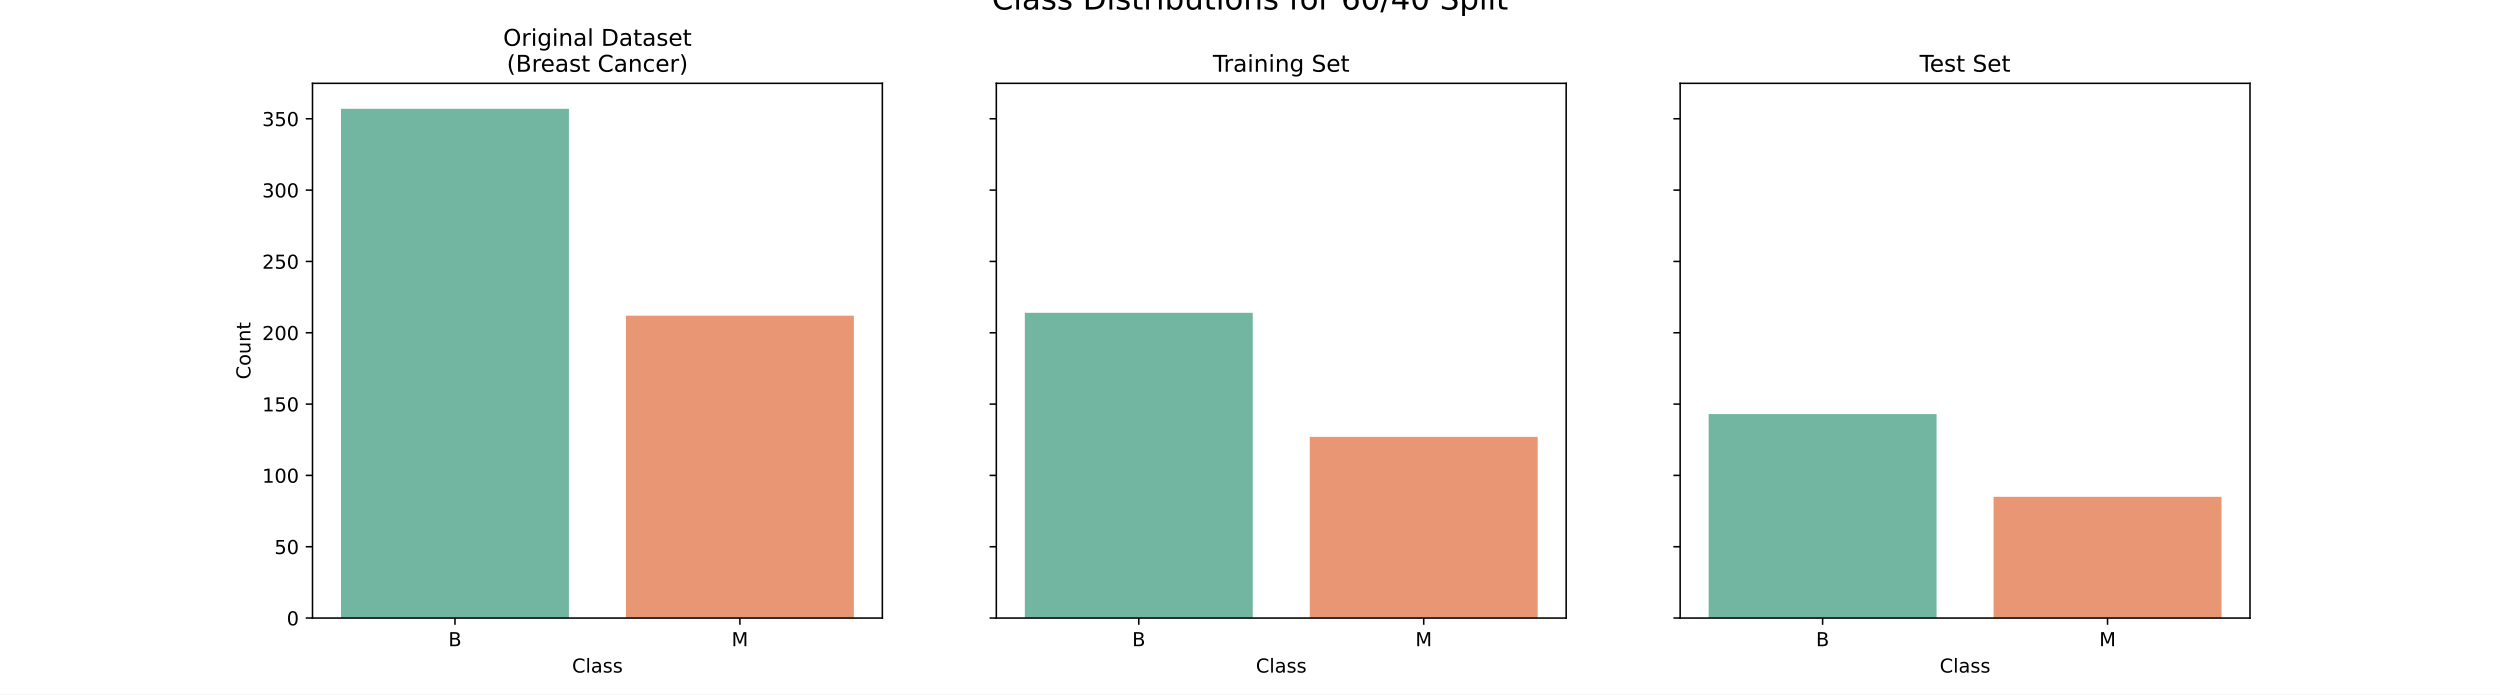
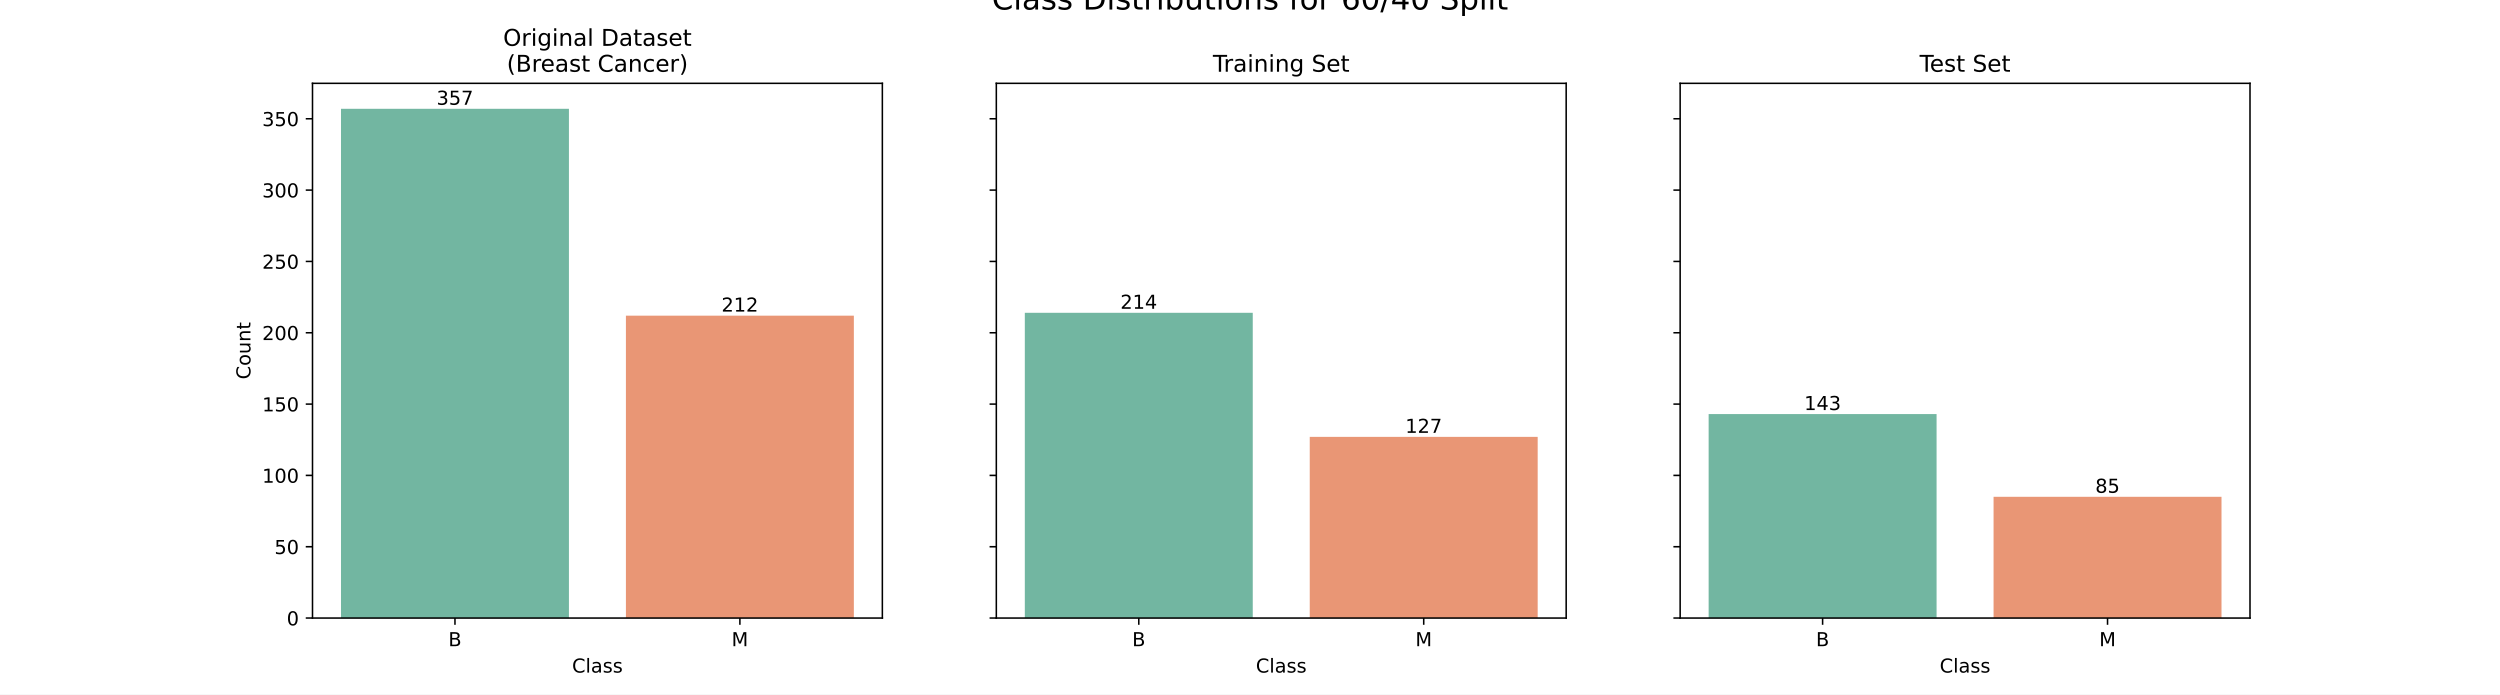
<svg xmlns="http://www.w3.org/2000/svg" xmlns:xlink="http://www.w3.org/1999/xlink" width="1296pt" height="360pt" viewBox="0 0 1296 360" version="1.1">
  <defs>
    <style type="text/css">*{stroke-linejoin: round; stroke-linecap: butt}</style>
  </defs>
  <g id="figure_1">
    <g id="patch_1">
      <path d="M 0 360  L 1296 360  L 1296 0  L 0 0  z " style="fill: #ffffff" />
    </g>
    <g id="axes_1">
      <g id="patch_2">
        <path d="M 162 320.4  L 457.412 320.4  L 457.412 43.2  L 162 43.2  z " style="fill: #ffffff" />
      </g>
      <g id="patch_3">
-         <path d="M 324.476 320.4  L 442.641 320.4  L 442.641 163.627  L 324.476 163.627  z " clip-path="url(#pa982bace23)" style="fill: #e99675" />
+         <path d="M 324.476 320.4  L 442.641 320.4  L 442.641 163.627  L 324.476 163.627  z " clip-path="url(#pba966258ca)" style="fill: #e99675" />
      </g>
      <g id="patch_4">
-         <path d="M 176.771 320.4  L 294.935 320.4  L 294.935 56.4  L 176.771 56.4  z " clip-path="url(#pa982bace23)" style="fill: #72b6a1" />
+         <path d="M 176.771 320.4  L 294.935 320.4  L 294.935 56.4  L 176.771 56.4  z " clip-path="url(#pba966258ca)" style="fill: #72b6a1" />
      </g>
      <g id="matplotlib.axis_1">
        <g id="xtick_1">
          <g id="line2d_1">
            <defs>
-               <path id="m9141a16827" d="M 0 0  L 0 3.5  " style="stroke: #000000; stroke-width: 0.8" />
+               <path id="mb789d25dbd" d="M 0 0  L 0 3.5  " style="stroke: #000000; stroke-width: 0.8" />
            </defs>
            <g>
-               <use xlink:href="#m9141a16827" x="235.853" y="320.4" style="stroke: #000000; stroke-width: 0.8" />
+               <use xlink:href="#mb789d25dbd" x="235.853" y="320.4" style="stroke: #000000; stroke-width: 0.8" />
            </g>
          </g>
          <g id="text_1">
            <g transform="translate(232.4225 334.9984) scale(0.1 -0.1)">
              <defs>
                <path id="DejaVuSans-42" d="M 1259 2228  L 1259 519  L 2272 519  Q 2781 519 3026 730  Q 3272 941 3272 1375  Q 3272 1813 3026 2020  Q 2781 2228 2272 2228  L 1259 2228  z M 1259 4147  L 1259 2741  L 2194 2741  Q 2656 2741 2882 2914  Q 3109 3088 3109 3444  Q 3109 3797 2882 3972  Q 2656 4147 2194 4147  L 1259 4147  z M 628 4666  L 2241 4666  Q 2963 4666 3353 4366  Q 3744 4066 3744 3513  Q 3744 3084 3544 2831  Q 3344 2578 2956 2516  Q 3422 2416 3680 2098  Q 3938 1781 3938 1306  Q 3938 681 3513 340  Q 3088 0 2303 0  L 628 0  L 628 4666  z " transform="scale(0.015625)" />
              </defs>
              <use xlink:href="#DejaVuSans-42" />
            </g>
          </g>
        </g>
        <g id="xtick_2">
          <g id="line2d_2">
            <g>
-               <use xlink:href="#m9141a16827" x="383.559" y="320.4" style="stroke: #000000; stroke-width: 0.8" />
+               <use xlink:href="#mb789d25dbd" x="383.559" y="320.4" style="stroke: #000000; stroke-width: 0.8" />
            </g>
          </g>
          <g id="text_2">
            <g transform="translate(379.2448 334.9984) scale(0.1 -0.1)">
              <defs>
                <path id="DejaVuSans-4d" d="M 628 4666  L 1569 4666  L 2759 1491  L 3956 4666  L 4897 4666  L 4897 0  L 4281 0  L 4281 4097  L 3078 897  L 2444 897  L 1241 4097  L 1241 0  L 628 0  L 628 4666  z " transform="scale(0.015625)" />
              </defs>
              <use xlink:href="#DejaVuSans-4d" />
            </g>
          </g>
        </g>
        <g id="text_3">
          <g transform="translate(296.552 348.6766) scale(0.1 -0.1)">
            <defs>
              <path id="DejaVuSans-43" d="M 4122 4306  L 4122 3641  Q 3803 3938 3442 4084  Q 3081 4231 2675 4231  Q 1875 4231 1450 3742  Q 1025 3253 1025 2328  Q 1025 1406 1450 917  Q 1875 428 2675 428  Q 3081 428 3442 575  Q 3803 722 4122 1019  L 4122 359  Q 3791 134 3420 21  Q 3050 -91 2638 -91  Q 1578 -91 968 557  Q 359 1206 359 2328  Q 359 3453 968 4101  Q 1578 4750 2638 4750  Q 3056 4750 3426 4639  Q 3797 4528 4122 4306  z " transform="scale(0.015625)" />
              <path id="DejaVuSans-6c" d="M 603 4863  L 1178 4863  L 1178 0  L 603 0  L 603 4863  z " transform="scale(0.015625)" />
              <path id="DejaVuSans-61" d="M 2194 1759  Q 1497 1759 1228 1600  Q 959 1441 959 1056  Q 959 750 1161 570  Q 1363 391 1709 391  Q 2188 391 2477 730  Q 2766 1069 2766 1631  L 2766 1759  L 2194 1759  z M 3341 1997  L 3341 0  L 2766 0  L 2766 531  Q 2569 213 2275 61  Q 1981 -91 1556 -91  Q 1019 -91 701 211  Q 384 513 384 1019  Q 384 1609 779 1909  Q 1175 2209 1959 2209  L 2766 2209  L 2766 2266  Q 2766 2663 2505 2880  Q 2244 3097 1772 3097  Q 1472 3097 1187 3025  Q 903 2953 641 2809  L 641 3341  Q 956 3463 1253 3523  Q 1550 3584 1831 3584  Q 2591 3584 2966 3190  Q 3341 2797 3341 1997  z " transform="scale(0.015625)" />
              <path id="DejaVuSans-73" d="M 2834 3397  L 2834 2853  Q 2591 2978 2328 3040  Q 2066 3103 1784 3103  Q 1356 3103 1142 2972  Q 928 2841 928 2578  Q 928 2378 1081 2264  Q 1234 2150 1697 2047  L 1894 2003  Q 2506 1872 2764 1633  Q 3022 1394 3022 966  Q 3022 478 2636 193  Q 2250 -91 1575 -91  Q 1294 -91 989 -36  Q 684 19 347 128  L 347 722  Q 666 556 975 473  Q 1284 391 1588 391  Q 1994 391 2212 530  Q 2431 669 2431 922  Q 2431 1156 2273 1281  Q 2116 1406 1581 1522  L 1381 1569  Q 847 1681 609 1914  Q 372 2147 372 2553  Q 372 3047 722 3315  Q 1072 3584 1716 3584  Q 2034 3584 2315 3537  Q 2597 3491 2834 3397  z " transform="scale(0.015625)" />
            </defs>
            <use xlink:href="#DejaVuSans-43" />
            <use xlink:href="#DejaVuSans-6c" x="69.824" />
            <use xlink:href="#DejaVuSans-61" x="97.607" />
            <use xlink:href="#DejaVuSans-73" x="158.887" />
            <use xlink:href="#DejaVuSans-73" x="210.986" />
          </g>
        </g>
      </g>
      <g id="matplotlib.axis_2">
        <g id="ytick_1">
          <g id="line2d_3">
            <defs>
-               <path id="mfd9e07ae45" d="M 0 0  L -3.5 0  " style="stroke: #000000; stroke-width: 0.8" />
+               <path id="m59ea15ca81" d="M 0 0  L -3.5 0  " style="stroke: #000000; stroke-width: 0.8" />
            </defs>
            <g>
-               <use xlink:href="#mfd9e07ae45" x="162" y="320.4" style="stroke: #000000; stroke-width: 0.8" />
+               <use xlink:href="#m59ea15ca81" x="162" y="320.4" style="stroke: #000000; stroke-width: 0.8" />
            </g>
          </g>
          <g id="text_4">
            <g transform="translate(148.6375 324.1992) scale(0.1 -0.1)">
              <defs>
                <path id="DejaVuSans-30" d="M 2034 4250  Q 1547 4250 1301 3770  Q 1056 3291 1056 2328  Q 1056 1369 1301 889  Q 1547 409 2034 409  Q 2525 409 2770 889  Q 3016 1369 3016 2328  Q 3016 3291 2770 3770  Q 2525 4250 2034 4250  z M 2034 4750  Q 2819 4750 3233 4129  Q 3647 3509 3647 2328  Q 3647 1150 3233 529  Q 2819 -91 2034 -91  Q 1250 -91 836 529  Q 422 1150 422 2328  Q 422 3509 836 4129  Q 1250 4750 2034 4750  z " transform="scale(0.015625)" />
              </defs>
              <use xlink:href="#DejaVuSans-30" />
            </g>
          </g>
        </g>
        <g id="ytick_2">
          <g id="line2d_4">
            <g>
-               <use xlink:href="#mfd9e07ae45" x="162" y="283.425" style="stroke: #000000; stroke-width: 0.8" />
+               <use xlink:href="#m59ea15ca81" x="162" y="283.425" style="stroke: #000000; stroke-width: 0.8" />
            </g>
          </g>
          <g id="text_5">
            <g transform="translate(142.275 287.2244) scale(0.1 -0.1)">
              <defs>
                <path id="DejaVuSans-35" d="M 691 4666  L 3169 4666  L 3169 4134  L 1269 4134  L 1269 2991  Q 1406 3038 1543 3061  Q 1681 3084 1819 3084  Q 2600 3084 3056 2656  Q 3513 2228 3513 1497  Q 3513 744 3044 326  Q 2575 -91 1722 -91  Q 1428 -91 1123 -41  Q 819 9 494 109  L 494 744  Q 775 591 1075 516  Q 1375 441 1709 441  Q 2250 441 2565 725  Q 2881 1009 2881 1497  Q 2881 1984 2565 2268  Q 2250 2553 1709 2553  Q 1456 2553 1204 2497  Q 953 2441 691 2322  L 691 4666  z " transform="scale(0.015625)" />
              </defs>
              <use xlink:href="#DejaVuSans-35" />
              <use xlink:href="#DejaVuSans-30" x="63.623" />
            </g>
          </g>
        </g>
        <g id="ytick_3">
          <g id="line2d_5">
            <g>
-               <use xlink:href="#mfd9e07ae45" x="162" y="246.45" style="stroke: #000000; stroke-width: 0.8" />
+               <use xlink:href="#m59ea15ca81" x="162" y="246.45" style="stroke: #000000; stroke-width: 0.8" />
            </g>
          </g>
          <g id="text_6">
            <g transform="translate(135.9125 250.2496) scale(0.1 -0.1)">
              <defs>
                <path id="DejaVuSans-31" d="M 794 531  L 1825 531  L 1825 4091  L 703 3866  L 703 4441  L 1819 4666  L 2450 4666  L 2450 531  L 3481 531  L 3481 0  L 794 0  L 794 531  z " transform="scale(0.015625)" />
              </defs>
              <use xlink:href="#DejaVuSans-31" />
              <use xlink:href="#DejaVuSans-30" x="63.623" />
              <use xlink:href="#DejaVuSans-30" x="127.246" />
            </g>
          </g>
        </g>
        <g id="ytick_4">
          <g id="line2d_6">
            <g>
-               <use xlink:href="#mfd9e07ae45" x="162" y="209.476" style="stroke: #000000; stroke-width: 0.8" />
+               <use xlink:href="#m59ea15ca81" x="162" y="209.476" style="stroke: #000000; stroke-width: 0.8" />
            </g>
          </g>
          <g id="text_7">
            <g transform="translate(135.9125 213.2748) scale(0.1 -0.1)">
              <use xlink:href="#DejaVuSans-31" />
              <use xlink:href="#DejaVuSans-35" x="63.623" />
              <use xlink:href="#DejaVuSans-30" x="127.246" />
            </g>
          </g>
        </g>
        <g id="ytick_5">
          <g id="line2d_7">
            <g>
-               <use xlink:href="#mfd9e07ae45" x="162" y="172.501" style="stroke: #000000; stroke-width: 0.8" />
+               <use xlink:href="#m59ea15ca81" x="162" y="172.501" style="stroke: #000000; stroke-width: 0.8" />
            </g>
          </g>
          <g id="text_8">
            <g transform="translate(135.9125 176.3001) scale(0.1 -0.1)">
              <defs>
                <path id="DejaVuSans-32" d="M 1228 531  L 3431 531  L 3431 0  L 469 0  L 469 531  Q 828 903 1448 1529  Q 2069 2156 2228 2338  Q 2531 2678 2651 2914  Q 2772 3150 2772 3378  Q 2772 3750 2511 3984  Q 2250 4219 1831 4219  Q 1534 4219 1204 4116  Q 875 4013 500 3803  L 500 4441  Q 881 4594 1212 4672  Q 1544 4750 1819 4750  Q 2544 4750 2975 4387  Q 3406 4025 3406 3419  Q 3406 3131 3298 2873  Q 3191 2616 2906 2266  Q 2828 2175 2409 1742  Q 1991 1309 1228 531  z " transform="scale(0.015625)" />
              </defs>
              <use xlink:href="#DejaVuSans-32" />
              <use xlink:href="#DejaVuSans-30" x="63.623" />
              <use xlink:href="#DejaVuSans-30" x="127.246" />
            </g>
          </g>
        </g>
        <g id="ytick_6">
          <g id="line2d_8">
            <g>
-               <use xlink:href="#mfd9e07ae45" x="162" y="135.526" style="stroke: #000000; stroke-width: 0.8" />
+               <use xlink:href="#m59ea15ca81" x="162" y="135.526" style="stroke: #000000; stroke-width: 0.8" />
            </g>
          </g>
          <g id="text_9">
            <g transform="translate(135.9125 139.3253) scale(0.1 -0.1)">
              <use xlink:href="#DejaVuSans-32" />
              <use xlink:href="#DejaVuSans-35" x="63.623" />
              <use xlink:href="#DejaVuSans-30" x="127.246" />
            </g>
          </g>
        </g>
        <g id="ytick_7">
          <g id="line2d_9">
            <g>
-               <use xlink:href="#mfd9e07ae45" x="162" y="98.551" style="stroke: #000000; stroke-width: 0.8" />
+               <use xlink:href="#m59ea15ca81" x="162" y="98.551" style="stroke: #000000; stroke-width: 0.8" />
            </g>
          </g>
          <g id="text_10">
            <g transform="translate(135.9125 102.3505) scale(0.1 -0.1)">
              <defs>
                <path id="DejaVuSans-33" d="M 2597 2516  Q 3050 2419 3304 2112  Q 3559 1806 3559 1356  Q 3559 666 3084 287  Q 2609 -91 1734 -91  Q 1441 -91 1130 -33  Q 819 25 488 141  L 488 750  Q 750 597 1062 519  Q 1375 441 1716 441  Q 2309 441 2620 675  Q 2931 909 2931 1356  Q 2931 1769 2642 2001  Q 2353 2234 1838 2234  L 1294 2234  L 1294 2753  L 1863 2753  Q 2328 2753 2575 2939  Q 2822 3125 2822 3475  Q 2822 3834 2567 4026  Q 2313 4219 1838 4219  Q 1578 4219 1281 4162  Q 984 4106 628 3988  L 628 4550  Q 988 4650 1302 4700  Q 1616 4750 1894 4750  Q 2613 4750 3031 4423  Q 3450 4097 3450 3541  Q 3450 3153 3228 2886  Q 3006 2619 2597 2516  z " transform="scale(0.015625)" />
              </defs>
              <use xlink:href="#DejaVuSans-33" />
              <use xlink:href="#DejaVuSans-30" x="63.623" />
              <use xlink:href="#DejaVuSans-30" x="127.246" />
            </g>
          </g>
        </g>
        <g id="ytick_8">
          <g id="line2d_10">
            <g>
-               <use xlink:href="#mfd9e07ae45" x="162" y="61.576" style="stroke: #000000; stroke-width: 0.8" />
+               <use xlink:href="#m59ea15ca81" x="162" y="61.576" style="stroke: #000000; stroke-width: 0.8" />
            </g>
          </g>
          <g id="text_11">
            <g transform="translate(135.9125 65.37569) scale(0.1 -0.1)">
              <use xlink:href="#DejaVuSans-33" />
              <use xlink:href="#DejaVuSans-35" x="63.623" />
              <use xlink:href="#DejaVuSans-30" x="127.246" />
            </g>
          </g>
        </g>
        <g id="text_12">
          <g transform="translate(129.8328 196.6484) rotate(-90) scale(0.1 -0.1)">
            <defs>
              <path id="DejaVuSans-6f" d="M 1959 3097  Q 1497 3097 1228 2736  Q 959 2375 959 1747  Q 959 1119 1226 758  Q 1494 397 1959 397  Q 2419 397 2687 759  Q 2956 1122 2956 1747  Q 2956 2369 2687 2733  Q 2419 3097 1959 3097  z M 1959 3584  Q 2709 3584 3137 3096  Q 3566 2609 3566 1747  Q 3566 888 3137 398  Q 2709 -91 1959 -91  Q 1206 -91 779 398  Q 353 888 353 1747  Q 353 2609 779 3096  Q 1206 3584 1959 3584  z " transform="scale(0.015625)" />
              <path id="DejaVuSans-75" d="M 544 1381  L 544 3500  L 1119 3500  L 1119 1403  Q 1119 906 1312 657  Q 1506 409 1894 409  Q 2359 409 2629 706  Q 2900 1003 2900 1516  L 2900 3500  L 3475 3500  L 3475 0  L 2900 0  L 2900 538  Q 2691 219 2414 64  Q 2138 -91 1772 -91  Q 1169 -91 856 284  Q 544 659 544 1381  z M 1991 3584  L 1991 3584  z " transform="scale(0.015625)" />
              <path id="DejaVuSans-6e" d="M 3513 2113  L 3513 0  L 2938 0  L 2938 2094  Q 2938 2591 2744 2837  Q 2550 3084 2163 3084  Q 1697 3084 1428 2787  Q 1159 2491 1159 1978  L 1159 0  L 581 0  L 581 3500  L 1159 3500  L 1159 2956  Q 1366 3272 1645 3428  Q 1925 3584 2291 3584  Q 2894 3584 3203 3211  Q 3513 2838 3513 2113  z " transform="scale(0.015625)" />
              <path id="DejaVuSans-74" d="M 1172 4494  L 1172 3500  L 2356 3500  L 2356 3053  L 1172 3053  L 1172 1153  Q 1172 725 1289 603  Q 1406 481 1766 481  L 2356 481  L 2356 0  L 1766 0  Q 1100 0 847 248  Q 594 497 594 1153  L 594 3053  L 172 3053  L 172 3500  L 594 3500  L 594 4494  L 1172 4494  z " transform="scale(0.015625)" />
            </defs>
            <use xlink:href="#DejaVuSans-43" />
            <use xlink:href="#DejaVuSans-6f" x="69.824" />
            <use xlink:href="#DejaVuSans-75" x="131.006" />
            <use xlink:href="#DejaVuSans-6e" x="194.385" />
            <use xlink:href="#DejaVuSans-74" x="257.764" />
          </g>
        </g>
      </g>
      <g id="patch_5">
        <path d="M 162 320.4  L 162 43.2  " style="fill: none; stroke: #000000; stroke-width: 0.8; stroke-linejoin: miter; stroke-linecap: square" />
      </g>
      <g id="patch_6">
        <path d="M 457.412 320.4  L 457.412 43.2  " style="fill: none; stroke: #000000; stroke-width: 0.8; stroke-linejoin: miter; stroke-linecap: square" />
      </g>
      <g id="patch_7">
        <path d="M 162 320.4  L 457.412 320.4  " style="fill: none; stroke: #000000; stroke-width: 0.8; stroke-linejoin: miter; stroke-linecap: square" />
      </g>
      <g id="patch_8">
        <path d="M 162 43.2  L 457.412 43.2  " style="fill: none; stroke: #000000; stroke-width: 0.8; stroke-linejoin: miter; stroke-linecap: square" />
      </g>
      <g id="text_13">
+         <g transform="translate(374.0151 161.5472) scale(0.1 -0.1)">
+           <use xlink:href="#DejaVuSans-32" />
+           <use xlink:href="#DejaVuSans-31" x="63.623" />
+           <use xlink:href="#DejaVuSans-32" x="127.246" />
+         </g>
+       </g>
+       <g id="text_14">
+         <g transform="translate(226.3092 54.32031) scale(0.1 -0.1)">
+           <defs>
+             <path id="DejaVuSans-37" d="M 525 4666  L 3525 4666  L 3525 4397  L 1831 0  L 1172 0  L 2766 4134  L 525 4134  L 525 4666  z " transform="scale(0.015625)" />
+           </defs>
+           <use xlink:href="#DejaVuSans-33" />
+           <use xlink:href="#DejaVuSans-35" x="63.623" />
+           <use xlink:href="#DejaVuSans-37" x="127.246" />
+         </g>
+       </g>
+       <g id="text_15">
        <g transform="translate(260.8246 23.76262) scale(0.12 -0.12)">
          <defs>
            <path id="DejaVuSans-4f" d="M 2522 4238  Q 1834 4238 1429 3725  Q 1025 3213 1025 2328  Q 1025 1447 1429 934  Q 1834 422 2522 422  Q 3209 422 3611 934  Q 4013 1447 4013 2328  Q 4013 3213 3611 3725  Q 3209 4238 2522 4238  z M 2522 4750  Q 3503 4750 4090 4092  Q 4678 3434 4678 2328  Q 4678 1225 4090 567  Q 3503 -91 2522 -91  Q 1538 -91 948 565  Q 359 1222 359 2328  Q 359 3434 948 4092  Q 1538 4750 2522 4750  z " transform="scale(0.015625)" />
            <path id="DejaVuSans-72" d="M 2631 2963  Q 2534 3019 2420 3045  Q 2306 3072 2169 3072  Q 1681 3072 1420 2755  Q 1159 2438 1159 1844  L 1159 0  L 581 0  L 581 3500  L 1159 3500  L 1159 2956  Q 1341 3275 1631 3429  Q 1922 3584 2338 3584  Q 2397 3584 2469 3576  Q 2541 3569 2628 3553  L 2631 2963  z " transform="scale(0.015625)" />
            <path id="DejaVuSans-69" d="M 603 3500  L 1178 3500  L 1178 0  L 603 0  L 603 3500  z M 603 4863  L 1178 4863  L 1178 4134  L 603 4134  L 603 4863  z " transform="scale(0.015625)" />
            <path id="DejaVuSans-67" d="M 2906 1791  Q 2906 2416 2648 2759  Q 2391 3103 1925 3103  Q 1463 3103 1205 2759  Q 947 2416 947 1791  Q 947 1169 1205 825  Q 1463 481 1925 481  Q 2391 481 2648 825  Q 2906 1169 2906 1791  z M 3481 434  Q 3481 -459 3084 -895  Q 2688 -1331 1869 -1331  Q 1566 -1331 1297 -1286  Q 1028 -1241 775 -1147  L 775 -588  Q 1028 -725 1275 -790  Q 1522 -856 1778 -856  Q 2344 -856 2625 -561  Q 2906 -266 2906 331  L 2906 616  Q 2728 306 2450 153  Q 2172 0 1784 0  Q 1141 0 747 490  Q 353 981 353 1791  Q 353 2603 747 3093  Q 1141 3584 1784 3584  Q 2172 3584 2450 3431  Q 2728 3278 2906 2969  L 2906 3500  L 3481 3500  L 3481 434  z " transform="scale(0.015625)" />
            <path id="DejaVuSans-20" transform="scale(0.015625)" />
            <path id="DejaVuSans-44" d="M 1259 4147  L 1259 519  L 2022 519  Q 2988 519 3436 956  Q 3884 1394 3884 2338  Q 3884 3275 3436 3711  Q 2988 4147 2022 4147  L 1259 4147  z M 628 4666  L 1925 4666  Q 3281 4666 3915 4102  Q 4550 3538 4550 2338  Q 4550 1131 3912 565  Q 3275 0 1925 0  L 628 0  L 628 4666  z " transform="scale(0.015625)" />
            <path id="DejaVuSans-65" d="M 3597 1894  L 3597 1613  L 953 1613  Q 991 1019 1311 708  Q 1631 397 2203 397  Q 2534 397 2845 478  Q 3156 559 3463 722  L 3463 178  Q 3153 47 2828 -22  Q 2503 -91 2169 -91  Q 1331 -91 842 396  Q 353 884 353 1716  Q 353 2575 817 3079  Q 1281 3584 2069 3584  Q 2775 3584 3186 3129  Q 3597 2675 3597 1894  z M 3022 2063  Q 3016 2534 2758 2815  Q 2500 3097 2075 3097  Q 1594 3097 1305 2825  Q 1016 2553 972 2059  L 3022 2063  z " transform="scale(0.015625)" />
          </defs>
          <use xlink:href="#DejaVuSans-4f" />
          <use xlink:href="#DejaVuSans-72" x="78.711" />
          <use xlink:href="#DejaVuSans-69" x="119.824" />
          <use xlink:href="#DejaVuSans-67" x="147.607" />
          <use xlink:href="#DejaVuSans-69" x="211.084" />
          <use xlink:href="#DejaVuSans-6e" x="238.867" />
          <use xlink:href="#DejaVuSans-61" x="302.246" />
          <use xlink:href="#DejaVuSans-6c" x="363.525" />
          <use xlink:href="#DejaVuSans-20" x="391.309" />
          <use xlink:href="#DejaVuSans-44" x="423.096" />
          <use xlink:href="#DejaVuSans-61" x="500.098" />
          <use xlink:href="#DejaVuSans-74" x="561.377" />
          <use xlink:href="#DejaVuSans-61" x="600.586" />
          <use xlink:href="#DejaVuSans-73" x="661.865" />
          <use xlink:href="#DejaVuSans-65" x="713.965" />
          <use xlink:href="#DejaVuSans-74" x="775.488" />
        </g>
        <g transform="translate(262.6959 37.2) scale(0.12 -0.12)">
          <defs>
            <path id="DejaVuSans-28" d="M 1984 4856  Q 1566 4138 1362 3434  Q 1159 2731 1159 2009  Q 1159 1288 1364 580  Q 1569 -128 1984 -844  L 1484 -844  Q 1016 -109 783 600  Q 550 1309 550 2009  Q 550 2706 781 3412  Q 1013 4119 1484 4856  L 1984 4856  z " transform="scale(0.015625)" />
            <path id="DejaVuSans-63" d="M 3122 3366  L 3122 2828  Q 2878 2963 2633 3030  Q 2388 3097 2138 3097  Q 1578 3097 1268 2742  Q 959 2388 959 1747  Q 959 1106 1268 751  Q 1578 397 2138 397  Q 2388 397 2633 464  Q 2878 531 3122 666  L 3122 134  Q 2881 22 2623 -34  Q 2366 -91 2075 -91  Q 1284 -91 818 406  Q 353 903 353 1747  Q 353 2603 823 3093  Q 1294 3584 2113 3584  Q 2378 3584 2631 3529  Q 2884 3475 3122 3366  z " transform="scale(0.015625)" />
            <path id="DejaVuSans-29" d="M 513 4856  L 1013 4856  Q 1481 4119 1714 3412  Q 1947 2706 1947 2009  Q 1947 1309 1714 600  Q 1481 -109 1013 -844  L 513 -844  Q 928 -128 1133 580  Q 1338 1288 1338 2009  Q 1338 2731 1133 3434  Q 928 4138 513 4856  z " transform="scale(0.015625)" />
          </defs>
          <use xlink:href="#DejaVuSans-28" />
          <use xlink:href="#DejaVuSans-42" x="39.014" />
          <use xlink:href="#DejaVuSans-72" x="107.617" />
          <use xlink:href="#DejaVuSans-65" x="146.48" />
          <use xlink:href="#DejaVuSans-61" x="208.004" />
          <use xlink:href="#DejaVuSans-73" x="269.283" />
          <use xlink:href="#DejaVuSans-74" x="321.383" />
          <use xlink:href="#DejaVuSans-20" x="360.592" />
          <use xlink:href="#DejaVuSans-43" x="392.379" />
          <use xlink:href="#DejaVuSans-61" x="462.203" />
          <use xlink:href="#DejaVuSans-6e" x="523.482" />
          <use xlink:href="#DejaVuSans-63" x="586.861" />
          <use xlink:href="#DejaVuSans-65" x="641.842" />
          <use xlink:href="#DejaVuSans-72" x="703.365" />
          <use xlink:href="#DejaVuSans-29" x="744.479" />
        </g>
      </g>
    </g>
    <g id="axes_2">
      <g id="patch_9">
        <path d="M 516.494 320.4  L 811.906 320.4  L 811.906 43.2  L 516.494 43.2  z " style="fill: #ffffff" />
      </g>
      <g id="patch_10">
-         <path d="M 678.971 320.4  L 797.135 320.4  L 797.135 226.484  L 678.971 226.484  z " clip-path="url(#p31721beefc)" style="fill: #e99675" />
+         <path d="M 678.971 320.4  L 797.135 320.4  L 797.135 226.484  L 678.971 226.484  z " clip-path="url(#p34e293f289)" style="fill: #e99675" />
      </g>
      <g id="patch_11">
-         <path d="M 531.265 320.4  L 649.429 320.4  L 649.429 162.148  L 531.265 162.148  z " clip-path="url(#p31721beefc)" style="fill: #72b6a1" />
+         <path d="M 531.265 320.4  L 649.429 320.4  L 649.429 162.148  L 531.265 162.148  z " clip-path="url(#p34e293f289)" style="fill: #72b6a1" />
      </g>
      <g id="matplotlib.axis_3">
        <g id="xtick_3">
          <g id="line2d_11">
            <g>
-               <use xlink:href="#m9141a16827" x="590.347" y="320.4" style="stroke: #000000; stroke-width: 0.8" />
-             </g>
-           </g>
-           <g id="text_14">
+               <use xlink:href="#mb789d25dbd" x="590.347" y="320.4" style="stroke: #000000; stroke-width: 0.8" />
+             </g>
+           </g>
+           <g id="text_16">
            <g transform="translate(586.9166 334.9984) scale(0.1 -0.1)">
              <use xlink:href="#DejaVuSans-42" />
            </g>
          </g>
        </g>
        <g id="xtick_4">
          <g id="line2d_12">
            <g>
-               <use xlink:href="#m9141a16827" x="738.053" y="320.4" style="stroke: #000000; stroke-width: 0.8" />
-             </g>
-           </g>
-           <g id="text_15">
+               <use xlink:href="#mb789d25dbd" x="738.053" y="320.4" style="stroke: #000000; stroke-width: 0.8" />
+             </g>
+           </g>
+           <g id="text_17">
            <g transform="translate(733.7389 334.9984) scale(0.1 -0.1)">
              <use xlink:href="#DejaVuSans-4d" />
            </g>
          </g>
        </g>
-         <g id="text_16">
+         <g id="text_18">
          <g transform="translate(651.0461 348.6766) scale(0.1 -0.1)">
            <use xlink:href="#DejaVuSans-43" />
            <use xlink:href="#DejaVuSans-6c" x="69.824" />
            <use xlink:href="#DejaVuSans-61" x="97.607" />
            <use xlink:href="#DejaVuSans-73" x="158.887" />
            <use xlink:href="#DejaVuSans-73" x="210.986" />
          </g>
        </g>
      </g>
      <g id="matplotlib.axis_4">
        <g id="ytick_9">
          <g id="line2d_13">
            <g>
-               <use xlink:href="#mfd9e07ae45" x="516.494" y="320.4" style="stroke: #000000; stroke-width: 0.8" />
+               <use xlink:href="#m59ea15ca81" x="516.494" y="320.4" style="stroke: #000000; stroke-width: 0.8" />
            </g>
          </g>
        </g>
        <g id="ytick_10">
          <g id="line2d_14">
            <g>
-               <use xlink:href="#mfd9e07ae45" x="516.494" y="283.425" style="stroke: #000000; stroke-width: 0.8" />
+               <use xlink:href="#m59ea15ca81" x="516.494" y="283.425" style="stroke: #000000; stroke-width: 0.8" />
            </g>
          </g>
        </g>
        <g id="ytick_11">
          <g id="line2d_15">
            <g>
-               <use xlink:href="#mfd9e07ae45" x="516.494" y="246.45" style="stroke: #000000; stroke-width: 0.8" />
+               <use xlink:href="#m59ea15ca81" x="516.494" y="246.45" style="stroke: #000000; stroke-width: 0.8" />
            </g>
          </g>
        </g>
        <g id="ytick_12">
          <g id="line2d_16">
            <g>
-               <use xlink:href="#mfd9e07ae45" x="516.494" y="209.476" style="stroke: #000000; stroke-width: 0.8" />
+               <use xlink:href="#m59ea15ca81" x="516.494" y="209.476" style="stroke: #000000; stroke-width: 0.8" />
            </g>
          </g>
        </g>
        <g id="ytick_13">
          <g id="line2d_17">
            <g>
-               <use xlink:href="#mfd9e07ae45" x="516.494" y="172.501" style="stroke: #000000; stroke-width: 0.8" />
+               <use xlink:href="#m59ea15ca81" x="516.494" y="172.501" style="stroke: #000000; stroke-width: 0.8" />
            </g>
          </g>
        </g>
        <g id="ytick_14">
          <g id="line2d_18">
            <g>
-               <use xlink:href="#mfd9e07ae45" x="516.494" y="135.526" style="stroke: #000000; stroke-width: 0.8" />
+               <use xlink:href="#m59ea15ca81" x="516.494" y="135.526" style="stroke: #000000; stroke-width: 0.8" />
            </g>
          </g>
        </g>
        <g id="ytick_15">
          <g id="line2d_19">
            <g>
-               <use xlink:href="#mfd9e07ae45" x="516.494" y="98.551" style="stroke: #000000; stroke-width: 0.8" />
+               <use xlink:href="#m59ea15ca81" x="516.494" y="98.551" style="stroke: #000000; stroke-width: 0.8" />
            </g>
          </g>
        </g>
        <g id="ytick_16">
          <g id="line2d_20">
            <g>
-               <use xlink:href="#mfd9e07ae45" x="516.494" y="61.576" style="stroke: #000000; stroke-width: 0.8" />
+               <use xlink:href="#m59ea15ca81" x="516.494" y="61.576" style="stroke: #000000; stroke-width: 0.8" />
            </g>
          </g>
        </g>
      </g>
      <g id="patch_12">
        <path d="M 516.494 320.4  L 516.494 43.2  " style="fill: none; stroke: #000000; stroke-width: 0.8; stroke-linejoin: miter; stroke-linecap: square" />
      </g>
      <g id="patch_13">
        <path d="M 811.906 320.4  L 811.906 43.2  " style="fill: none; stroke: #000000; stroke-width: 0.8; stroke-linejoin: miter; stroke-linecap: square" />
      </g>
      <g id="patch_14">
        <path d="M 516.494 320.4  L 811.906 320.4  " style="fill: none; stroke: #000000; stroke-width: 0.8; stroke-linejoin: miter; stroke-linecap: square" />
      </g>
      <g id="patch_15">
        <path d="M 516.494 43.2  L 811.906 43.2  " style="fill: none; stroke: #000000; stroke-width: 0.8; stroke-linejoin: miter; stroke-linecap: square" />
      </g>
-       <g id="text_17">
+       <g id="text_19">
+         <g transform="translate(728.5092 224.4043) scale(0.1 -0.1)">
+           <use xlink:href="#DejaVuSans-31" />
+           <use xlink:href="#DejaVuSans-32" x="63.623" />
+           <use xlink:href="#DejaVuSans-37" x="127.246" />
+         </g>
+       </g>
+       <g id="text_20">
+         <g transform="translate(580.8033 160.0682) scale(0.1 -0.1)">
+           <defs>
+             <path id="DejaVuSans-34" d="M 2419 4116  L 825 1625  L 2419 1625  L 2419 4116  z M 2253 4666  L 3047 4666  L 3047 1625  L 3713 1625  L 3713 1100  L 3047 1100  L 3047 0  L 2419 0  L 2419 1100  L 313 1100  L 313 1709  L 2253 4666  z " transform="scale(0.015625)" />
+           </defs>
+           <use xlink:href="#DejaVuSans-32" />
+           <use xlink:href="#DejaVuSans-31" x="63.623" />
+           <use xlink:href="#DejaVuSans-34" x="127.246" />
+         </g>
+       </g>
+       <g id="text_21">
        <g transform="translate(628.7691 37.2) scale(0.12 -0.12)">
          <defs>
            <path id="DejaVuSans-54" d="M -19 4666  L 3928 4666  L 3928 4134  L 2272 4134  L 2272 0  L 1638 0  L 1638 4134  L -19 4134  L -19 4666  z " transform="scale(0.015625)" />
            <path id="DejaVuSans-53" d="M 3425 4513  L 3425 3897  Q 3066 4069 2747 4153  Q 2428 4238 2131 4238  Q 1616 4238 1336 4038  Q 1056 3838 1056 3469  Q 1056 3159 1242 3001  Q 1428 2844 1947 2747  L 2328 2669  Q 3034 2534 3370 2195  Q 3706 1856 3706 1288  Q 3706 609 3251 259  Q 2797 -91 1919 -91  Q 1588 -91 1214 -16  Q 841 59 441 206  L 441 856  Q 825 641 1194 531  Q 1563 422 1919 422  Q 2459 422 2753 634  Q 3047 847 3047 1241  Q 3047 1584 2836 1778  Q 2625 1972 2144 2069  L 1759 2144  Q 1053 2284 737 2584  Q 422 2884 422 3419  Q 422 4038 858 4394  Q 1294 4750 2059 4750  Q 2388 4750 2728 4690  Q 3069 4631 3425 4513  z " transform="scale(0.015625)" />
          </defs>
          <use xlink:href="#DejaVuSans-54" />
          <use xlink:href="#DejaVuSans-72" x="46.334" />
          <use xlink:href="#DejaVuSans-61" x="87.447" />
          <use xlink:href="#DejaVuSans-69" x="148.727" />
          <use xlink:href="#DejaVuSans-6e" x="176.51" />
          <use xlink:href="#DejaVuSans-69" x="239.889" />
          <use xlink:href="#DejaVuSans-6e" x="267.672" />
          <use xlink:href="#DejaVuSans-67" x="331.051" />
          <use xlink:href="#DejaVuSans-20" x="394.527" />
          <use xlink:href="#DejaVuSans-53" x="426.314" />
          <use xlink:href="#DejaVuSans-65" x="489.791" />
          <use xlink:href="#DejaVuSans-74" x="551.314" />
        </g>
      </g>
    </g>
    <g id="axes_3">
      <g id="patch_16">
        <path d="M 870.988 320.4  L 1166.4 320.4  L 1166.4 43.2  L 870.988 43.2  z " style="fill: #ffffff" />
      </g>
      <g id="patch_17">
-         <path d="M 1033.465 320.4  L 1151.629 320.4  L 1151.629 257.543  L 1033.465 257.543  z " clip-path="url(#pe366b09288)" style="fill: #e99675" />
+         <path d="M 1033.465 320.4  L 1151.629 320.4  L 1151.629 257.543  L 1033.465 257.543  z " clip-path="url(#pb815a797c1)" style="fill: #e99675" />
      </g>
      <g id="patch_18">
-         <path d="M 885.759 320.4  L 1003.924 320.4  L 1003.924 214.652  L 885.759 214.652  z " clip-path="url(#pe366b09288)" style="fill: #72b6a1" />
+         <path d="M 885.759 320.4  L 1003.924 320.4  L 1003.924 214.652  L 885.759 214.652  z " clip-path="url(#pb815a797c1)" style="fill: #72b6a1" />
      </g>
      <g id="matplotlib.axis_5">
        <g id="xtick_5">
          <g id="line2d_21">
            <g>
-               <use xlink:href="#m9141a16827" x="944.841" y="320.4" style="stroke: #000000; stroke-width: 0.8" />
-             </g>
-           </g>
-           <g id="text_18">
+               <use xlink:href="#mb789d25dbd" x="944.841" y="320.4" style="stroke: #000000; stroke-width: 0.8" />
+             </g>
+           </g>
+           <g id="text_22">
            <g transform="translate(941.4107 334.9984) scale(0.1 -0.1)">
              <use xlink:href="#DejaVuSans-42" />
            </g>
          </g>
        </g>
        <g id="xtick_6">
          <g id="line2d_22">
            <g>
-               <use xlink:href="#m9141a16827" x="1092.547" y="320.4" style="stroke: #000000; stroke-width: 0.8" />
-             </g>
-           </g>
-           <g id="text_19">
+               <use xlink:href="#mb789d25dbd" x="1092.547" y="320.4" style="stroke: #000000; stroke-width: 0.8" />
+             </g>
+           </g>
+           <g id="text_23">
            <g transform="translate(1088.233 334.9984) scale(0.1 -0.1)">
              <use xlink:href="#DejaVuSans-4d" />
            </g>
          </g>
        </g>
-         <g id="text_20">
+         <g id="text_24">
          <g transform="translate(1005.54 348.6766) scale(0.1 -0.1)">
            <use xlink:href="#DejaVuSans-43" />
            <use xlink:href="#DejaVuSans-6c" x="69.824" />
            <use xlink:href="#DejaVuSans-61" x="97.607" />
            <use xlink:href="#DejaVuSans-73" x="158.887" />
            <use xlink:href="#DejaVuSans-73" x="210.986" />
          </g>
        </g>
      </g>
      <g id="matplotlib.axis_6">
        <g id="ytick_17">
          <g id="line2d_23">
            <g>
-               <use xlink:href="#mfd9e07ae45" x="870.988" y="320.4" style="stroke: #000000; stroke-width: 0.8" />
+               <use xlink:href="#m59ea15ca81" x="870.988" y="320.4" style="stroke: #000000; stroke-width: 0.8" />
            </g>
          </g>
        </g>
        <g id="ytick_18">
          <g id="line2d_24">
            <g>
-               <use xlink:href="#mfd9e07ae45" x="870.988" y="283.425" style="stroke: #000000; stroke-width: 0.8" />
+               <use xlink:href="#m59ea15ca81" x="870.988" y="283.425" style="stroke: #000000; stroke-width: 0.8" />
            </g>
          </g>
        </g>
        <g id="ytick_19">
          <g id="line2d_25">
            <g>
-               <use xlink:href="#mfd9e07ae45" x="870.988" y="246.45" style="stroke: #000000; stroke-width: 0.8" />
+               <use xlink:href="#m59ea15ca81" x="870.988" y="246.45" style="stroke: #000000; stroke-width: 0.8" />
            </g>
          </g>
        </g>
        <g id="ytick_20">
          <g id="line2d_26">
            <g>
-               <use xlink:href="#mfd9e07ae45" x="870.988" y="209.476" style="stroke: #000000; stroke-width: 0.8" />
+               <use xlink:href="#m59ea15ca81" x="870.988" y="209.476" style="stroke: #000000; stroke-width: 0.8" />
            </g>
          </g>
        </g>
        <g id="ytick_21">
          <g id="line2d_27">
            <g>
-               <use xlink:href="#mfd9e07ae45" x="870.988" y="172.501" style="stroke: #000000; stroke-width: 0.8" />
+               <use xlink:href="#m59ea15ca81" x="870.988" y="172.501" style="stroke: #000000; stroke-width: 0.8" />
            </g>
          </g>
        </g>
        <g id="ytick_22">
          <g id="line2d_28">
            <g>
-               <use xlink:href="#mfd9e07ae45" x="870.988" y="135.526" style="stroke: #000000; stroke-width: 0.8" />
+               <use xlink:href="#m59ea15ca81" x="870.988" y="135.526" style="stroke: #000000; stroke-width: 0.8" />
            </g>
          </g>
        </g>
        <g id="ytick_23">
          <g id="line2d_29">
            <g>
-               <use xlink:href="#mfd9e07ae45" x="870.988" y="98.551" style="stroke: #000000; stroke-width: 0.8" />
+               <use xlink:href="#m59ea15ca81" x="870.988" y="98.551" style="stroke: #000000; stroke-width: 0.8" />
            </g>
          </g>
        </g>
        <g id="ytick_24">
          <g id="line2d_30">
            <g>
-               <use xlink:href="#mfd9e07ae45" x="870.988" y="61.576" style="stroke: #000000; stroke-width: 0.8" />
+               <use xlink:href="#m59ea15ca81" x="870.988" y="61.576" style="stroke: #000000; stroke-width: 0.8" />
            </g>
          </g>
        </g>
      </g>
      <g id="patch_19">
        <path d="M 870.988 320.4  L 870.988 43.2  " style="fill: none; stroke: #000000; stroke-width: 0.8; stroke-linejoin: miter; stroke-linecap: square" />
      </g>
      <g id="patch_20">
        <path d="M 1166.4 320.4  L 1166.4 43.2  " style="fill: none; stroke: #000000; stroke-width: 0.8; stroke-linejoin: miter; stroke-linecap: square" />
      </g>
      <g id="patch_21">
        <path d="M 870.988 320.4  L 1166.4 320.4  " style="fill: none; stroke: #000000; stroke-width: 0.8; stroke-linejoin: miter; stroke-linecap: square" />
      </g>
      <g id="patch_22">
        <path d="M 870.988 43.2  L 1166.4 43.2  " style="fill: none; stroke: #000000; stroke-width: 0.8; stroke-linejoin: miter; stroke-linecap: square" />
      </g>
-       <g id="text_21">
+       <g id="text_25">
+         <g transform="translate(1086.185 255.4632) scale(0.1 -0.1)">
+           <defs>
+             <path id="DejaVuSans-38" d="M 2034 2216  Q 1584 2216 1326 1975  Q 1069 1734 1069 1313  Q 1069 891 1326 650  Q 1584 409 2034 409  Q 2484 409 2743 651  Q 3003 894 3003 1313  Q 3003 1734 2745 1975  Q 2488 2216 2034 2216  z M 1403 2484  Q 997 2584 770 2862  Q 544 3141 544 3541  Q 544 4100 942 4425  Q 1341 4750 2034 4750  Q 2731 4750 3128 4425  Q 3525 4100 3525 3541  Q 3525 3141 3298 2862  Q 3072 2584 2669 2484  Q 3125 2378 3379 2068  Q 3634 1759 3634 1313  Q 3634 634 3220 271  Q 2806 -91 2034 -91  Q 1263 -91 848 271  Q 434 634 434 1313  Q 434 1759 690 2068  Q 947 2378 1403 2484  z M 1172 3481  Q 1172 3119 1398 2916  Q 1625 2713 2034 2713  Q 2441 2713 2670 2916  Q 2900 3119 2900 3481  Q 2900 3844 2670 4047  Q 2441 4250 2034 4250  Q 1625 4250 1398 4047  Q 1172 3844 1172 3481  z " transform="scale(0.015625)" />
+           </defs>
+           <use xlink:href="#DejaVuSans-38" />
+           <use xlink:href="#DejaVuSans-35" x="63.623" />
+         </g>
+       </g>
+       <g id="text_26">
+         <g transform="translate(935.2974 212.5724) scale(0.1 -0.1)">
+           <use xlink:href="#DejaVuSans-31" />
+           <use xlink:href="#DejaVuSans-34" x="63.623" />
+           <use xlink:href="#DejaVuSans-33" x="127.246" />
+         </g>
+       </g>
+       <g id="text_27">
        <g transform="translate(995.1197 37.2) scale(0.12 -0.12)">
          <use xlink:href="#DejaVuSans-54" />
          <use xlink:href="#DejaVuSans-65" x="44.084" />
          <use xlink:href="#DejaVuSans-73" x="105.607" />
          <use xlink:href="#DejaVuSans-74" x="157.707" />
          <use xlink:href="#DejaVuSans-20" x="196.916" />
          <use xlink:href="#DejaVuSans-53" x="228.703" />
          <use xlink:href="#DejaVuSans-65" x="292.18" />
          <use xlink:href="#DejaVuSans-74" x="353.703" />
        </g>
      </g>
    </g>
-     <g id="text_22">
+     <g id="text_28">
      <g transform="translate(514.1525 4.9575) scale(0.16 -0.16)">
        <defs>
          <path id="DejaVuSans-62" d="M 3116 1747  Q 3116 2381 2855 2742  Q 2594 3103 2138 3103  Q 1681 3103 1420 2742  Q 1159 2381 1159 1747  Q 1159 1113 1420 752  Q 1681 391 2138 391  Q 2594 391 2855 752  Q 3116 1113 3116 1747  z M 1159 2969  Q 1341 3281 1617 3432  Q 1894 3584 2278 3584  Q 2916 3584 3314 3078  Q 3713 2572 3713 1747  Q 3713 922 3314 415  Q 2916 -91 2278 -91  Q 1894 -91 1617 61  Q 1341 213 1159 525  L 1159 0  L 581 0  L 581 4863  L 1159 4863  L 1159 2969  z " transform="scale(0.015625)" />
          <path id="DejaVuSans-66" d="M 2375 4863  L 2375 4384  L 1825 4384  Q 1516 4384 1395 4259  Q 1275 4134 1275 3809  L 1275 3500  L 2222 3500  L 2222 3053  L 1275 3053  L 1275 0  L 697 0  L 697 3053  L 147 3053  L 147 3500  L 697 3500  L 697 3744  Q 697 4328 969 4595  Q 1241 4863 1831 4863  L 2375 4863  z " transform="scale(0.015625)" />
          <path id="DejaVuSans-36" d="M 2113 2584  Q 1688 2584 1439 2293  Q 1191 2003 1191 1497  Q 1191 994 1439 701  Q 1688 409 2113 409  Q 2538 409 2786 701  Q 3034 994 3034 1497  Q 3034 2003 2786 2293  Q 2538 2584 2113 2584  z M 3366 4563  L 3366 3988  Q 3128 4100 2886 4159  Q 2644 4219 2406 4219  Q 1781 4219 1451 3797  Q 1122 3375 1075 2522  Q 1259 2794 1537 2939  Q 1816 3084 2150 3084  Q 2853 3084 3261 2657  Q 3669 2231 3669 1497  Q 3669 778 3244 343  Q 2819 -91 2113 -91  Q 1303 -91 875 529  Q 447 1150 447 2328  Q 447 3434 972 4092  Q 1497 4750 2381 4750  Q 2619 4750 2861 4703  Q 3103 4656 3366 4563  z " transform="scale(0.015625)" />
          <path id="DejaVuSans-2f" d="M 1625 4666  L 2156 4666  L 531 -594  L 0 -594  L 1625 4666  z " transform="scale(0.015625)" />
-           <path id="DejaVuSans-34" d="M 2419 4116  L 825 1625  L 2419 1625  L 2419 4116  z M 2253 4666  L 3047 4666  L 3047 1625  L 3713 1625  L 3713 1100  L 3047 1100  L 3047 0  L 2419 0  L 2419 1100  L 313 1100  L 313 1709  L 2253 4666  z " transform="scale(0.015625)" />
          <path id="DejaVuSans-70" d="M 1159 525  L 1159 -1331  L 581 -1331  L 581 3500  L 1159 3500  L 1159 2969  Q 1341 3281 1617 3432  Q 1894 3584 2278 3584  Q 2916 3584 3314 3078  Q 3713 2572 3713 1747  Q 3713 922 3314 415  Q 2916 -91 2278 -91  Q 1894 -91 1617 61  Q 1341 213 1159 525  z M 3116 1747  Q 3116 2381 2855 2742  Q 2594 3103 2138 3103  Q 1681 3103 1420 2742  Q 1159 2381 1159 1747  Q 1159 1113 1420 752  Q 1681 391 2138 391  Q 2594 391 2855 752  Q 3116 1113 3116 1747  z " transform="scale(0.015625)" />
        </defs>
        <use xlink:href="#DejaVuSans-43" />
        <use xlink:href="#DejaVuSans-6c" x="69.824" />
        <use xlink:href="#DejaVuSans-61" x="97.607" />
        <use xlink:href="#DejaVuSans-73" x="158.887" />
        <use xlink:href="#DejaVuSans-73" x="210.986" />
        <use xlink:href="#DejaVuSans-20" x="263.086" />
        <use xlink:href="#DejaVuSans-44" x="294.873" />
        <use xlink:href="#DejaVuSans-69" x="371.875" />
        <use xlink:href="#DejaVuSans-73" x="399.658" />
        <use xlink:href="#DejaVuSans-74" x="451.758" />
        <use xlink:href="#DejaVuSans-72" x="490.967" />
        <use xlink:href="#DejaVuSans-69" x="532.08" />
        <use xlink:href="#DejaVuSans-62" x="559.863" />
        <use xlink:href="#DejaVuSans-75" x="623.34" />
        <use xlink:href="#DejaVuSans-74" x="686.719" />
        <use xlink:href="#DejaVuSans-69" x="725.928" />
        <use xlink:href="#DejaVuSans-6f" x="753.711" />
        <use xlink:href="#DejaVuSans-6e" x="814.893" />
        <use xlink:href="#DejaVuSans-73" x="878.271" />
        <use xlink:href="#DejaVuSans-20" x="930.371" />
        <use xlink:href="#DejaVuSans-66" x="962.158" />
        <use xlink:href="#DejaVuSans-6f" x="997.363" />
        <use xlink:href="#DejaVuSans-72" x="1058.545" />
        <use xlink:href="#DejaVuSans-20" x="1099.658" />
        <use xlink:href="#DejaVuSans-36" x="1131.445" />
        <use xlink:href="#DejaVuSans-30" x="1195.068" />
        <use xlink:href="#DejaVuSans-2f" x="1258.691" />
        <use xlink:href="#DejaVuSans-34" x="1292.383" />
        <use xlink:href="#DejaVuSans-30" x="1356.006" />
        <use xlink:href="#DejaVuSans-20" x="1419.629" />
        <use xlink:href="#DejaVuSans-53" x="1451.416" />
        <use xlink:href="#DejaVuSans-70" x="1514.893" />
        <use xlink:href="#DejaVuSans-6c" x="1578.369" />
        <use xlink:href="#DejaVuSans-69" x="1606.152" />
        <use xlink:href="#DejaVuSans-74" x="1633.936" />
      </g>
    </g>
  </g>
  <defs>
-     <clipPath id="pa982bace23">
+     <clipPath id="pba966258ca">
      <rect x="162" y="43.2" width="295.412" height="277.2" />
    </clipPath>
-     <clipPath id="p31721beefc">
+     <clipPath id="p34e293f289">
      <rect x="516.494" y="43.2" width="295.412" height="277.2" />
    </clipPath>
-     <clipPath id="pe366b09288">
+     <clipPath id="pb815a797c1">
      <rect x="870.988" y="43.2" width="295.412" height="277.2" />
    </clipPath>
  </defs>
</svg>
